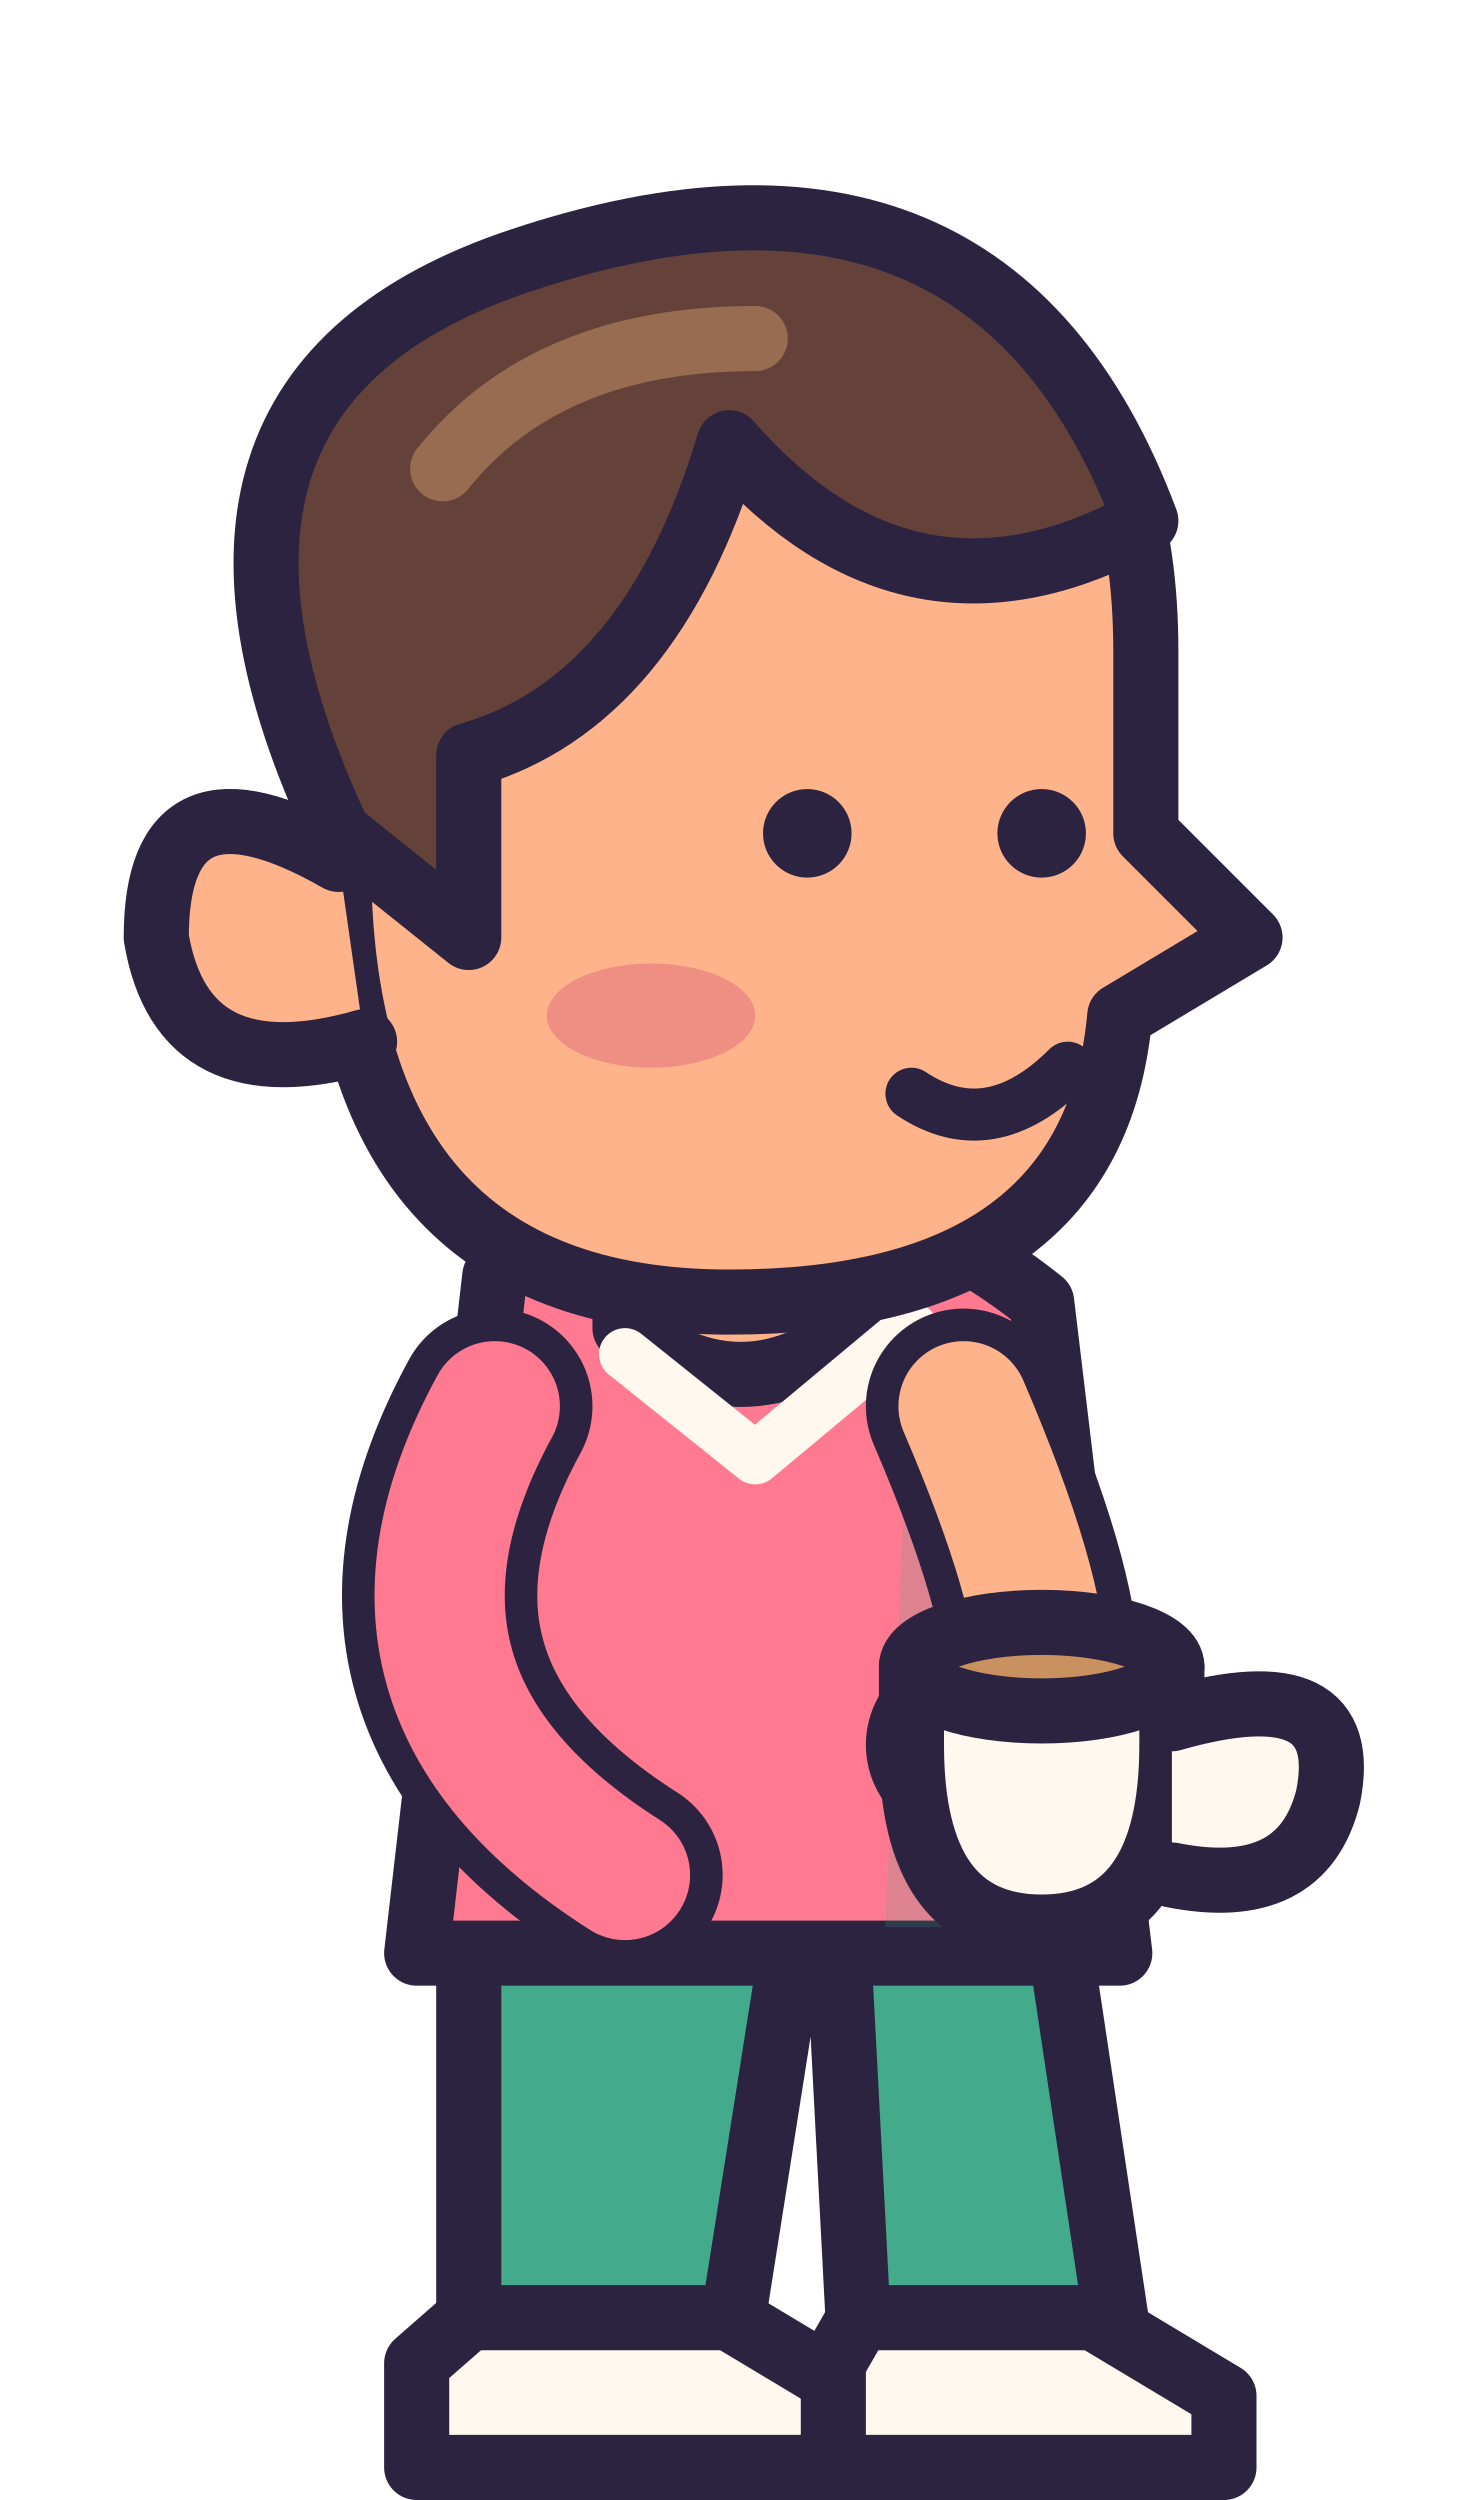
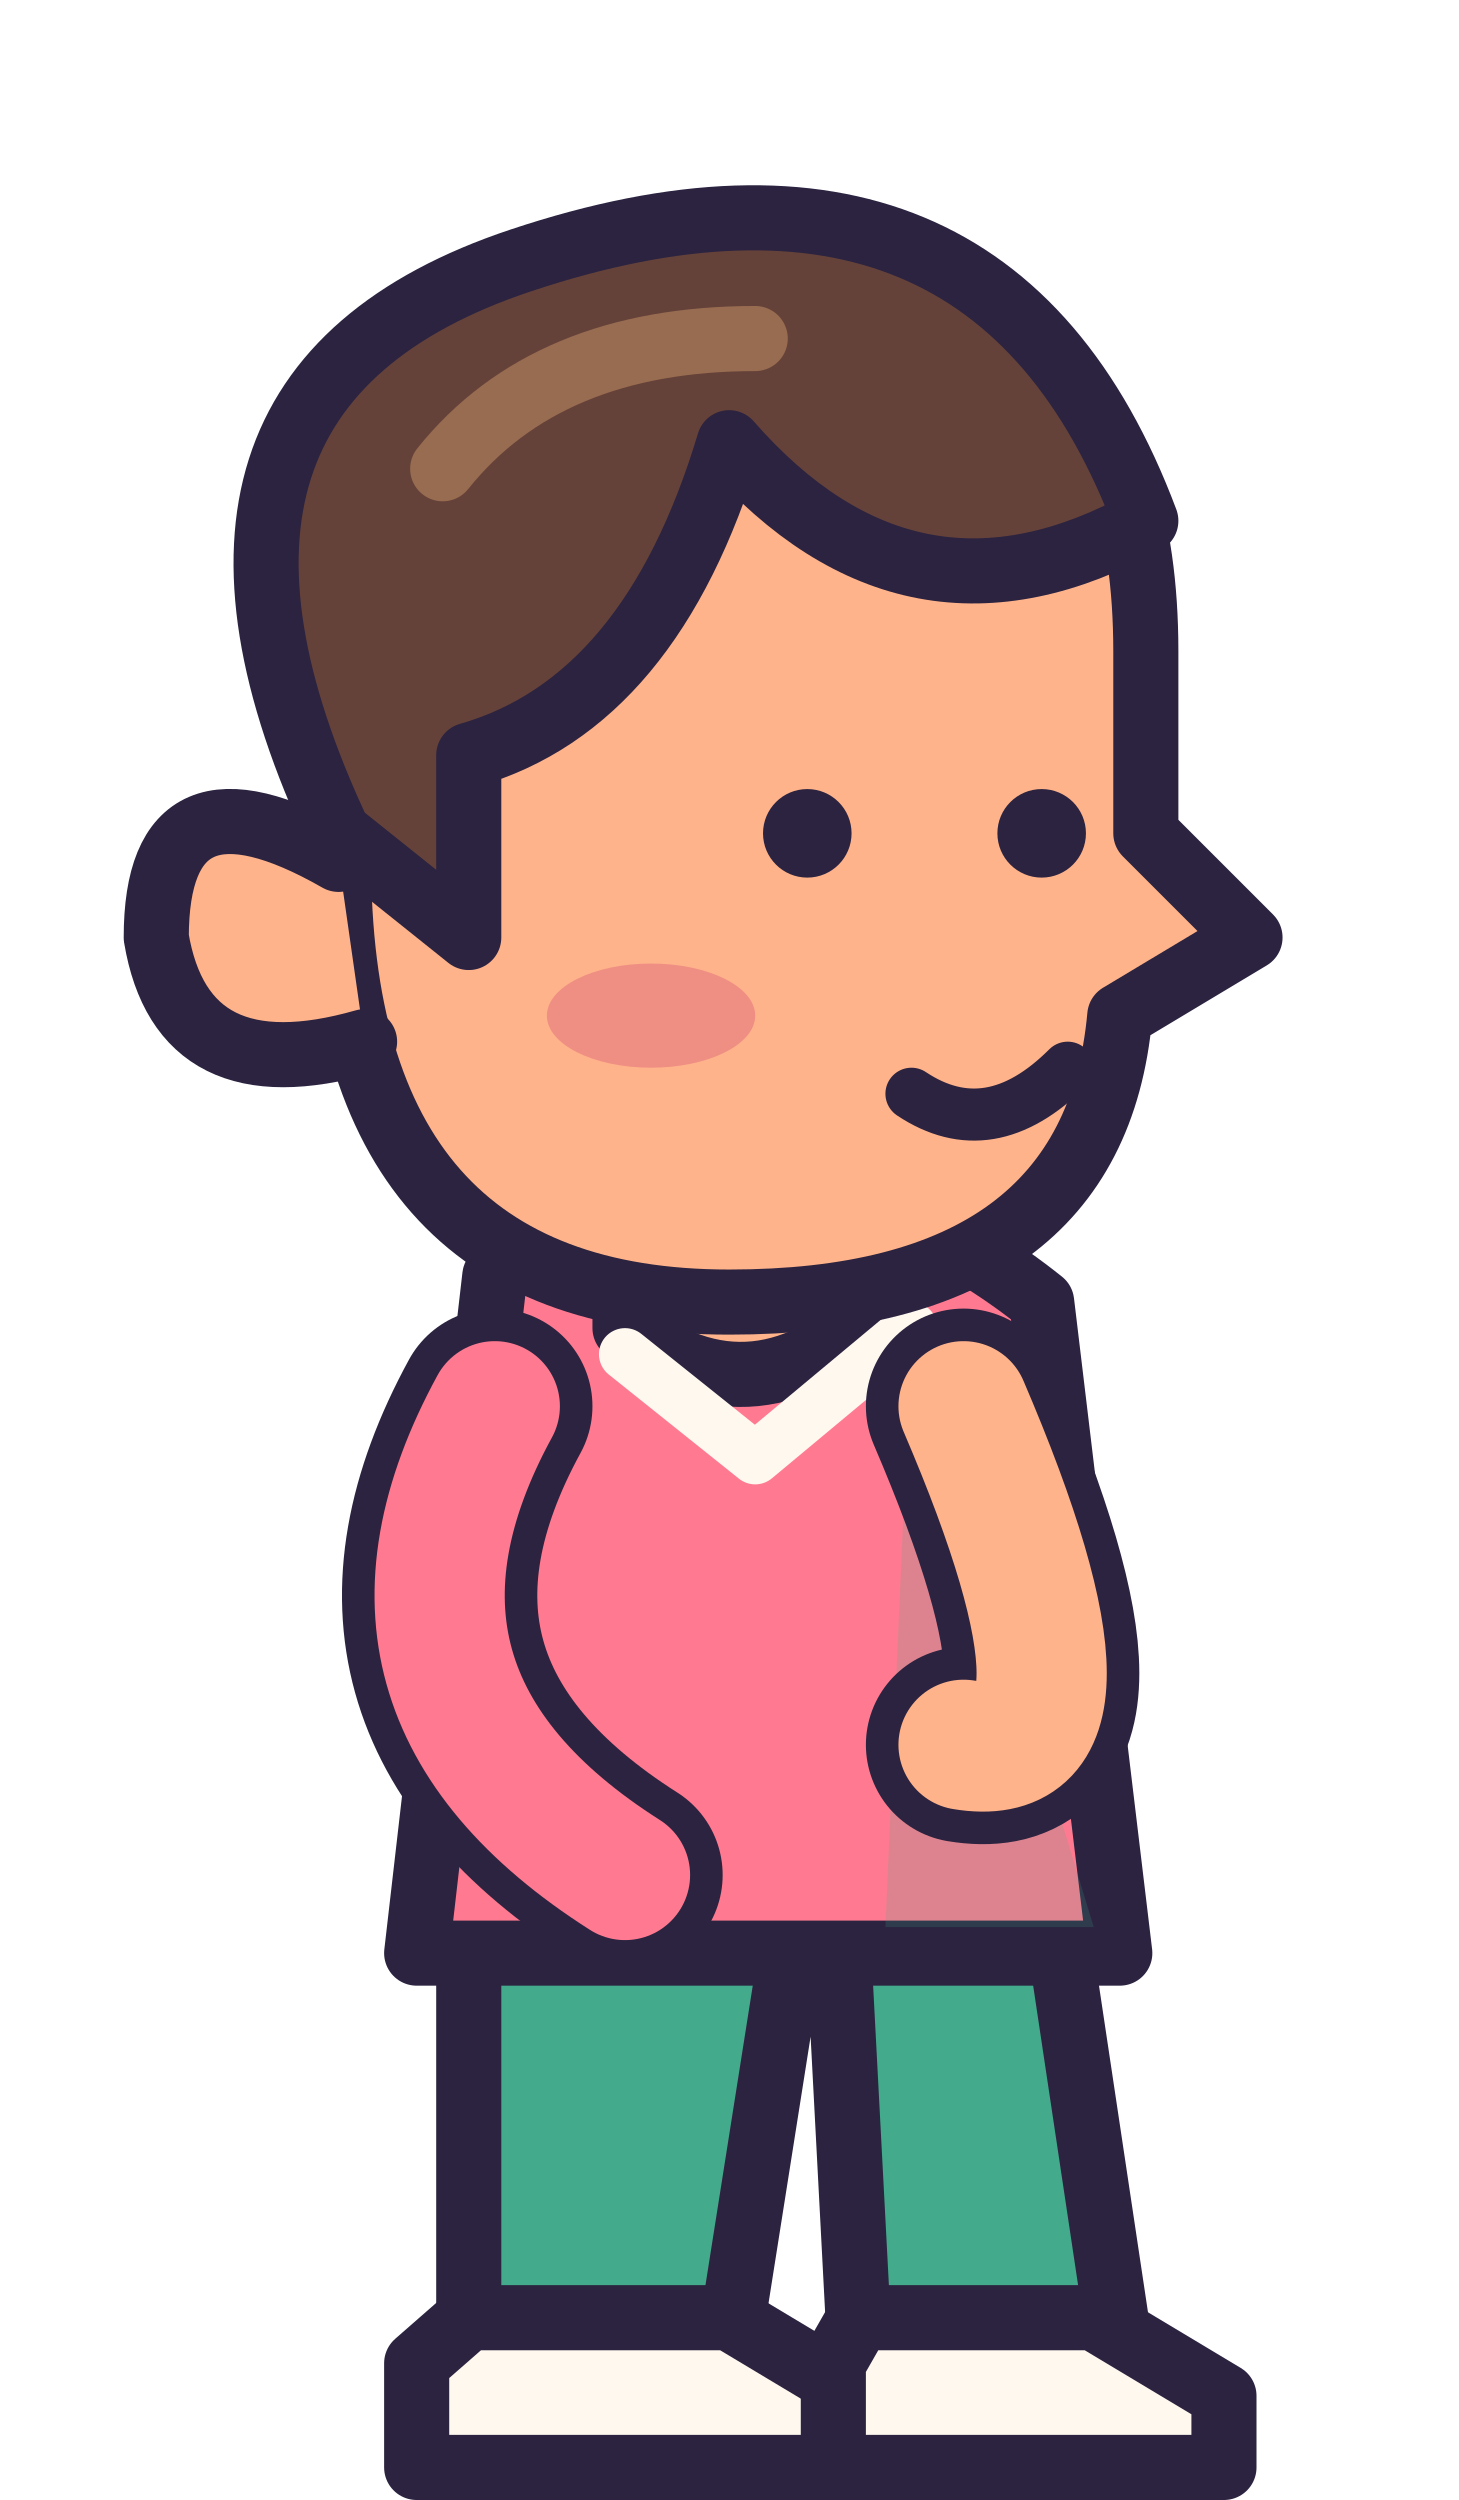
<svg xmlns="http://www.w3.org/2000/svg" width="56" height="96" viewBox="0 0 56 96">
  <g stroke="#2b2340" stroke-width="2.5" stroke-linecap="round" stroke-linejoin="round">
    <path d="M18 71v19h10l3-19m1 0 1 19h10l-3-20" fill="#43aa8b" vector-effect="non-scaling-stroke" />
    <g transform="translate(0 0)">
      <path d="M18 89h10l5 3v2.75H16v-4Z" fill="#fff8ef" vector-effect="non-scaling-stroke" />
    </g>
    <g transform="translate(0 0)">
      <path d="M33 89h9l5 3v2.75H32v-4Z" fill="#fff8ef" vector-effect="non-scaling-stroke" />
    </g>
    <path d="M19 49q11-7 21 1l3 25H16Z" fill="#ff7a90" vector-effect="non-scaling-stroke" />
    <path d="M35 51l7 23h-8Z" fill="#43aa8b" stroke="none" opacity="0.18" vector-effect="non-scaling-stroke" />
    <path d="M24 44v7q5 4 10-1v-7" fill="#ffb38a" vector-effect="non-scaling-stroke" />
    <path d="M24 52l5 4 6-5" fill="none" stroke="#fff8ef" stroke-width="2" vector-effect="non-scaling-stroke" />
    <path d="M19 54Q13 65 24 72" fill="none" stroke="#2b2340" stroke-width="7.5" vector-effect="non-scaling-stroke" />
    <path d="M19 54Q13 65 24 72" fill="none" stroke="#ff7a90" stroke-width="5" vector-effect="non-scaling-stroke" />
    <path d="M37 54Q43 68 37 67" fill="none" stroke="#2b2340" stroke-width="7.5" vector-effect="non-scaling-stroke" />
    <path d="M37 54Q43 68 37 67" fill="none" stroke="#ffb38a" stroke-width="5" vector-effect="non-scaling-stroke" />
    <g transform="translate(0 0) rotate(0 28 35)">
      <path d="M13 23q0-13 16-13 15 0 15 15v7l4 4-5 3q-1 11-15 11-15 0-15-17Z" fill="#ffb38a" vector-effect="non-scaling-stroke" />
      <path d="M13 33q-7-4-7 3 1 6 8 4" fill="#ffb38a" vector-effect="non-scaling-stroke" />
      <path d="M13 32Q5 15 20 10q18-6 24 10-9 5-16-3-3 10-10 12v7Z" fill="#654239" vector-effect="non-scaling-stroke" />
      <path d="M17 18q4-5 12-5" fill="none" stroke="#986c50" stroke-width="2.5" vector-effect="non-scaling-stroke" />
      <circle cx="31" cy="32" r="1.7" fill="#2b2340" stroke="none" vector-effect="non-scaling-stroke" />
      <circle cx="40" cy="32" r="1.7" fill="#2b2340" stroke="none" vector-effect="non-scaling-stroke" />
      <path d="M35 42q3 2 6-1" fill="none" stroke="#2b2340" stroke-width="2" vector-effect="non-scaling-stroke" />
      <ellipse cx="25" cy="39" rx="4" ry="2" fill="#ef8e83" stroke="none" vector-effect="non-scaling-stroke" />
    </g>
-     <path d="M35 64h10v3q0 7-5 7t-5-7Z" fill="#fff8ef" vector-effect="non-scaling-stroke" />
-     <path d="M45 66q7-2 6 3-1 4-6 3" fill="#fff8ef" vector-effect="non-scaling-stroke" />
-     <ellipse cx="40" cy="64" rx="5" ry="1.7" fill="#c8915f" vector-effect="non-scaling-stroke" />
  </g>
</svg>
